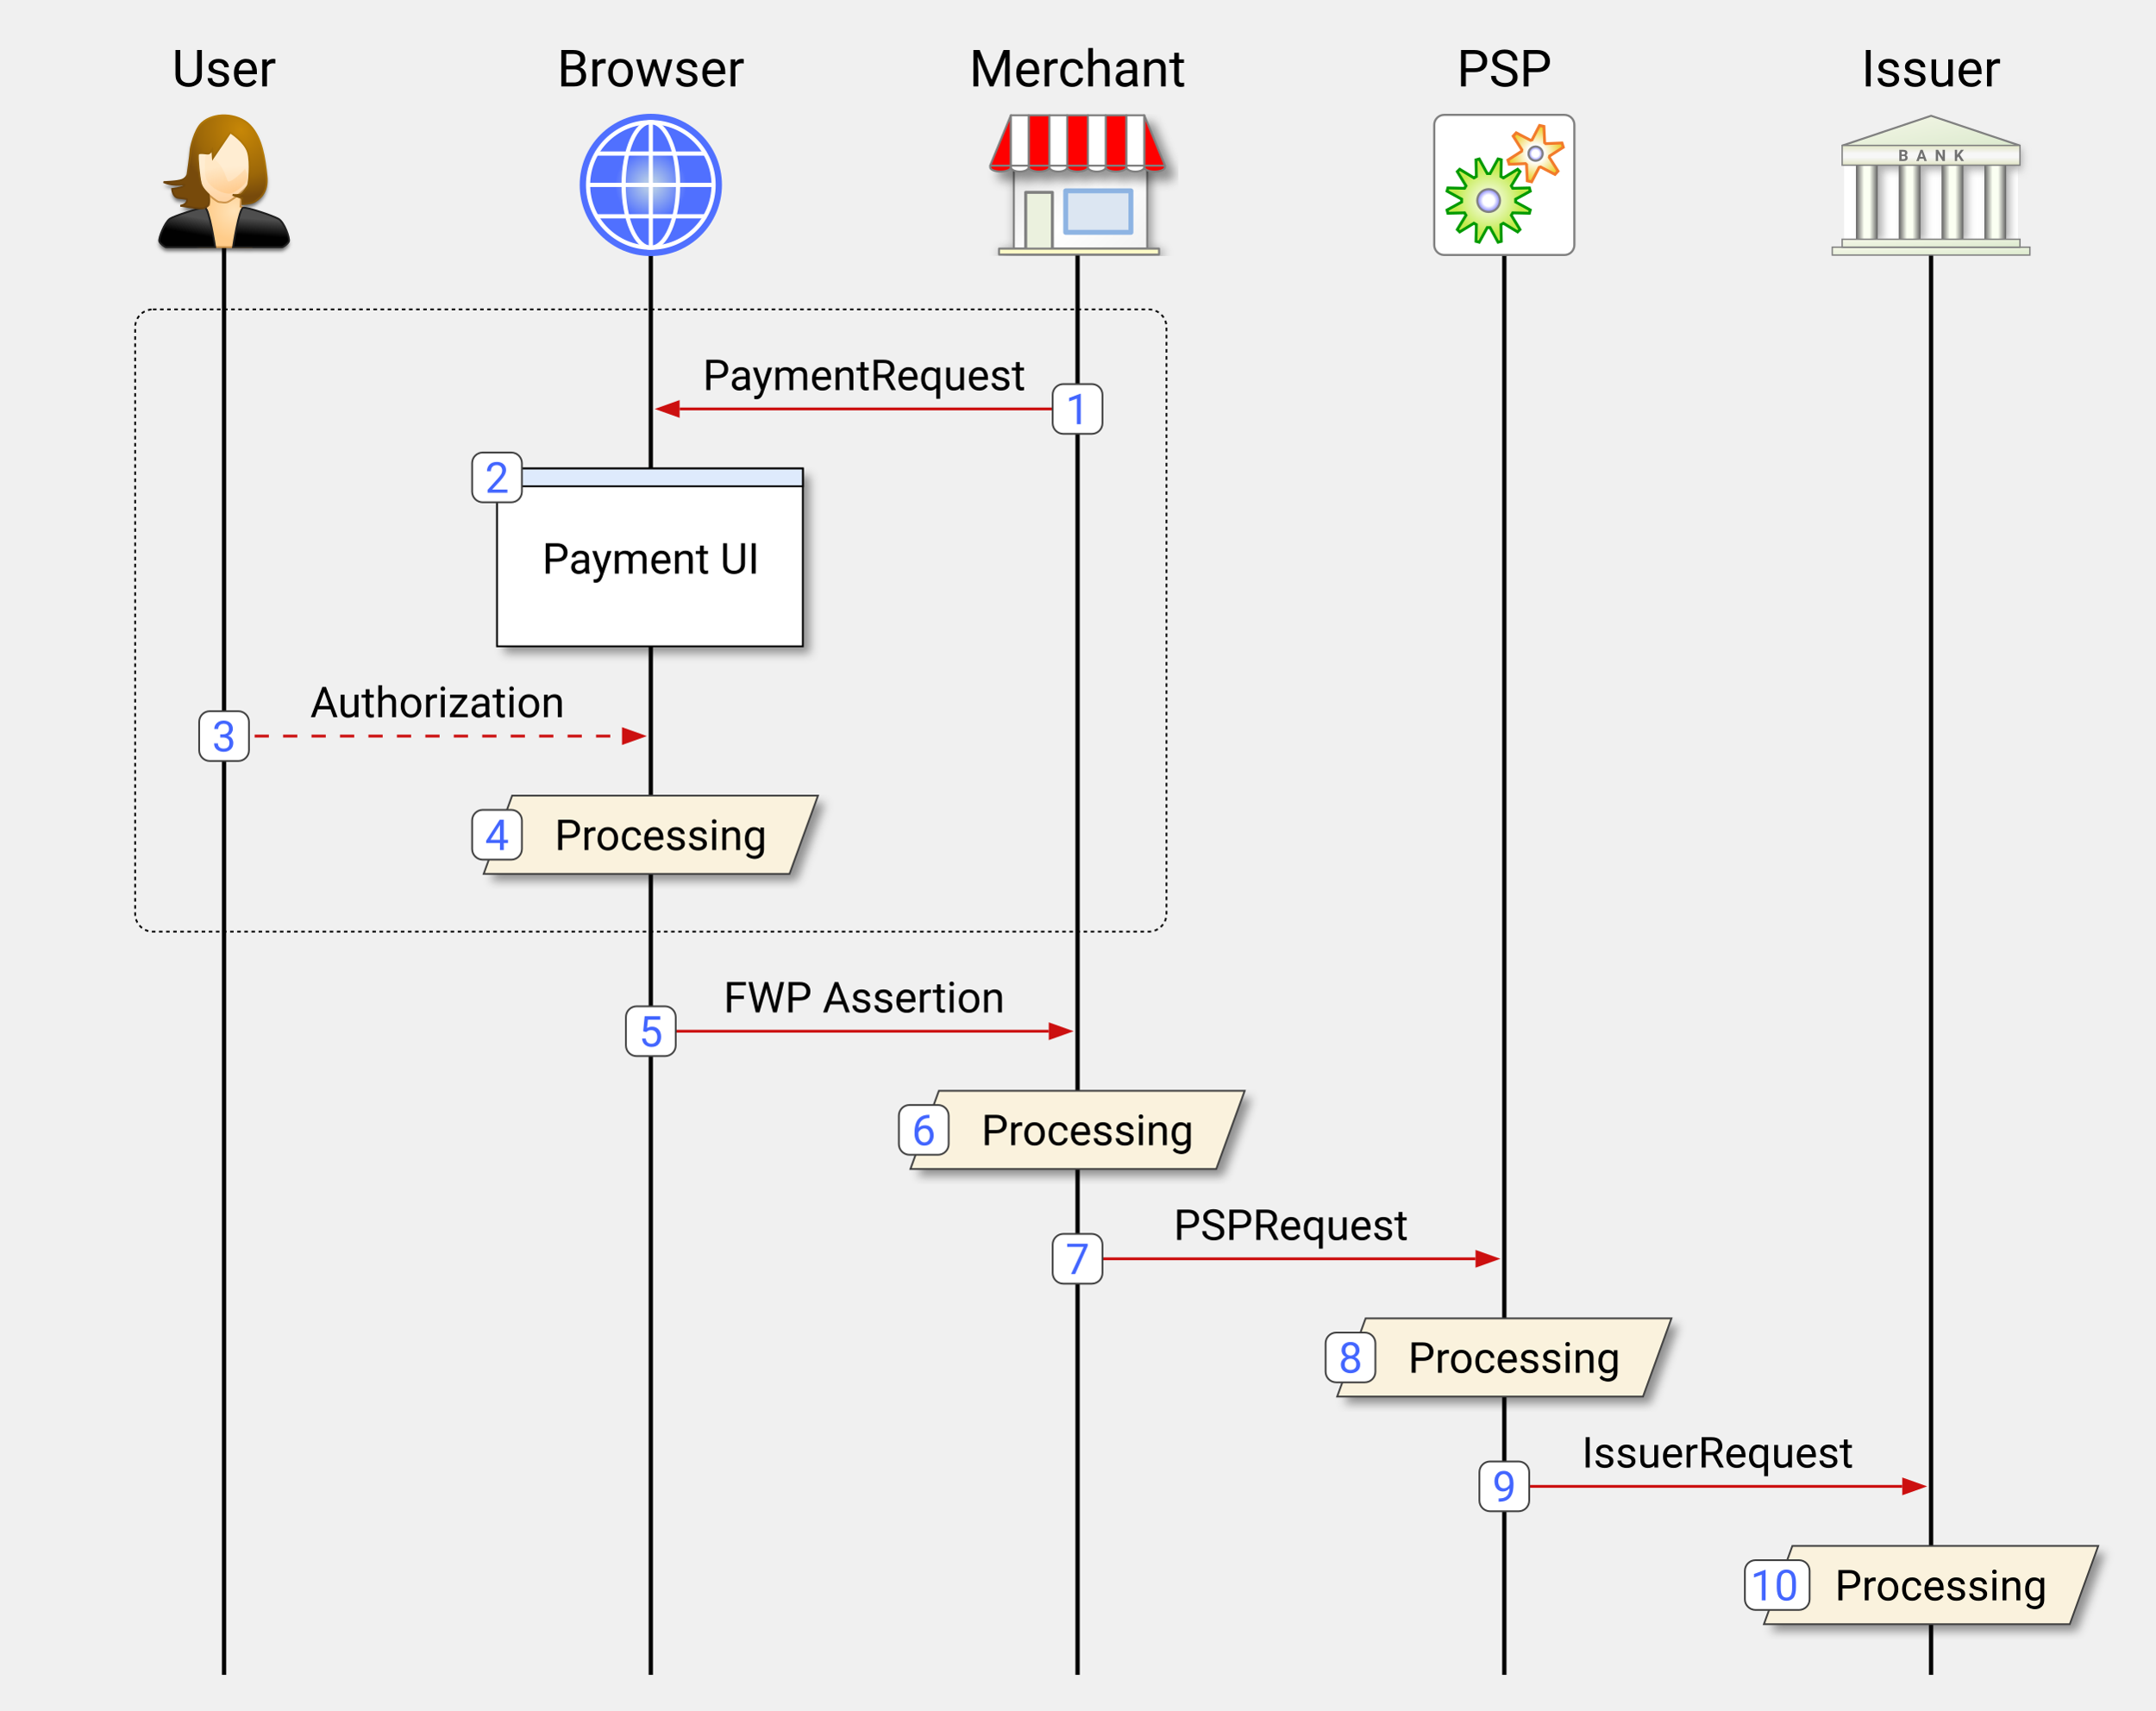
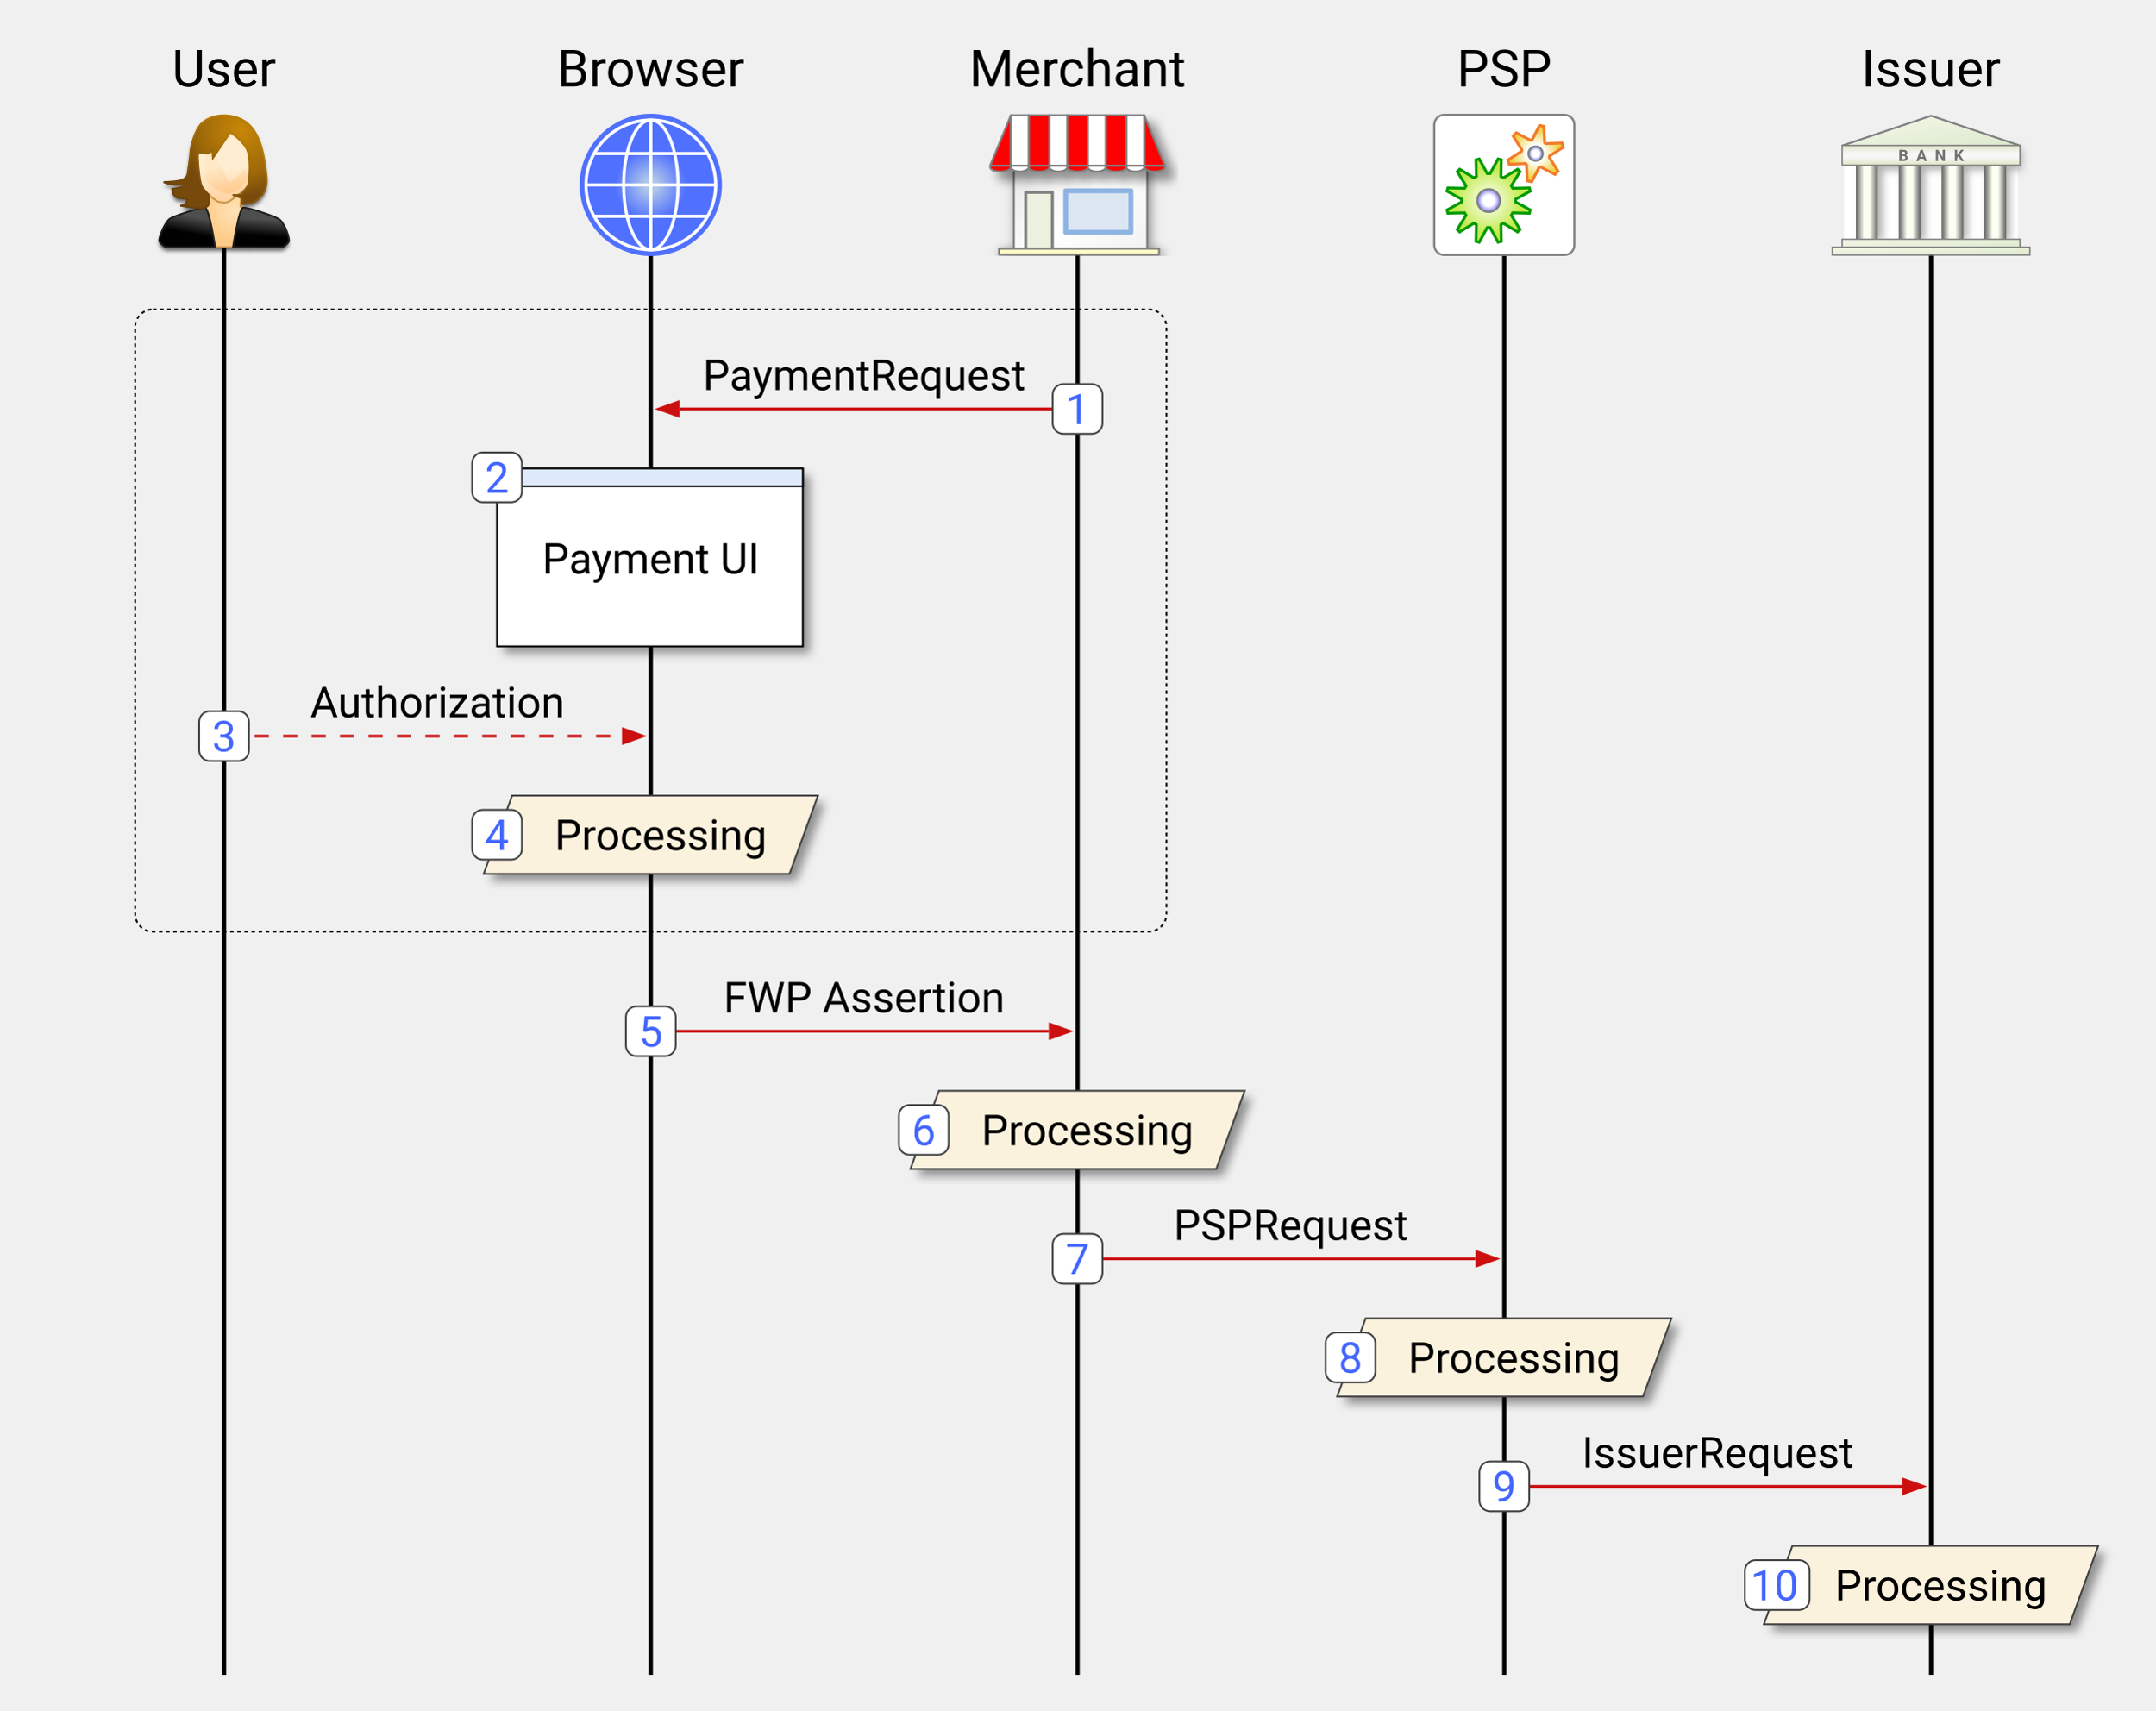
<svg xmlns="http://www.w3.org/2000/svg" viewBox="0 0 606 481">
  <defs>
    <filter id="dropShaddow">
      <feGaussianBlur stdDeviation="1.3" />
    </filter>
    <marker id="arrowHead" markerWidth="7" markerHeight="5" refX="0" refY="2.5" orient="auto" markerUnits="userSpaceOnUse">
      <polygon points="0 0, 7 2.5, 0 5" fill="#cc1010" />
    </marker>
    <marker id="arrowReturnHead" markerWidth="7" markerHeight="5" refX="0" refY="2.5" orient="auto" markerUnits="userSpaceOnUse">
      <polygon points="0 0, 7 2.5, 0 5" fill="#009000" />
    </marker>
  </defs>
  <line x1="63" y1="67" x2="63" y2="471" stroke-width="1.2" stroke="black" />
  <line x1="183" y1="67" x2="183" y2="471" stroke-width="1.2" stroke="black" />
  <line x1="303" y1="67" x2="303" y2="471" stroke-width="1.2" stroke="black" />
  <line x1="423" y1="67" x2="423" y2="471" stroke-width="1.2" stroke="black" />
  <line x1="543" y1="67" x2="543" y2="471" stroke-width="1.2" stroke="black" />
  <svg x="43" y="32.0" width="40" height="40.0" viewBox="0 0 128 128" version="1.1" id="svg3129">
    <defs id="defs3131">
      <linearGradient id="e">
        <stop stop-color="#010101" offset="0" id="stop3134" />
        <stop stop-color="#4e4e4e" offset="1" id="stop3136" />
      </linearGradient>
      <linearGradient id="a">
        <stop stop-color="#868aa8" stop-opacity=".686" offset="0" id="stop3139" />
        <stop stop-color="#a0a4bb" stop-opacity=".561" offset="1" id="stop3141" />
      </linearGradient>
      <linearGradient id="b">
        <stop stop-color="#ffe2ba" stop-opacity=".547" offset="0" id="stop3144" />
        <stop stop-color="#ffc684" offset="1" id="stop3146" />
      </linearGradient>
      <linearGradient id="c">
        <stop stop-color="#ffedd2" offset="0" id="stop3149" />
        <stop stop-color="#ffd5a5" offset="1" id="stop3151" />
      </linearGradient>
      <linearGradient id="d">
        <stop stop-color="#b3b3b3" offset="0" id="stop3154" />
        <stop stop-color="#ce964d" offset="1" id="stop3156" />
      </linearGradient>
      <filter id="f">
        <feGaussianBlur stdDeviation="0.314" id="feGaussianBlur3159" />
      </filter>
      <linearGradient id="y" y2="56.036" href="#c" gradientUnits="userSpaceOnUse" x2="4.821" gradientTransform="translate(41.286,2.5714)" y1="38.893" x1="3.571" />
      <linearGradient id="x" y2="58.036" href="#d" gradientUnits="userSpaceOnUse" x2="8.234" gradientTransform="translate(41.286,2.5714)" y1="34.993" x1="9.681" />
      <linearGradient id="w" y2="55.411" href="#b" gradientUnits="userSpaceOnUse" x2="6.161" gradientTransform="translate(41.286,2.5714)" y1="38.536" x1="1.786" />
      <radialGradient id="j" gradientUnits="userSpaceOnUse" cy="20.53" cx="3.489" gradientTransform="matrix(1,0,0,0.73258,61.286,8.1921)" r="19.097">
        <stop stop-color="#be984f" offset="0" id="stop3165" />
        <stop stop-color="#754c0a" offset="1" id="stop3167" />
      </radialGradient>
      <linearGradient id="v" y2="29.25" gradientUnits="userSpaceOnUse" x2="-7.321" gradientTransform="translate(61.286,2.5714)" y1="7.286" x1="-6.786">
        <stop stop-color="#b47a06" offset="0" id="stop3170" />
        <stop stop-color="#6a410c" offset="1" id="stop3172" />
      </linearGradient>
      <radialGradient id="i" gradientUnits="userSpaceOnUse" cy="26.852" cx="12.304" gradientTransform="matrix(-1.3742,-1.1543,1.6293,-1.9396,7.0338,90.784)" r="4.873">
        <stop stop-color="#b37a07" offset="0" id="stop3175" />
        <stop stop-color="#7c4f0b" offset="1" id="stop3177" />
      </radialGradient>
      <linearGradient id="u" y2="38.714" gradientUnits="userSpaceOnUse" x2="10.893" gradientTransform="translate(21.286,2.5714)" y1="16.214" x1="10">
        <stop stop-color="#af7606" offset="0" id="stop3180" />
        <stop stop-color="#6a410b" stop-opacity=".969" offset="1" id="stop3182" />
      </linearGradient>
      <linearGradient id="t" y2="100.86" gradientUnits="userSpaceOnUse" x2="15" gradientTransform="translate(81.286,2.5714)" y1="79.429" x1="-52.143">
        <stop stop-color="#a0a3bb" stop-opacity=".957" offset="0" id="stop3185" />
        <stop stop-color="#d0d1e2" offset="1" id="stop3187" />
      </linearGradient>
      <linearGradient id="s" y2="56.929" href="#a" gradientUnits="userSpaceOnUse" x2="-58.571" gradientTransform="translate(81.286,2.5714)" y1="101.57" x1="-16.25" />
      <linearGradient id="r" y2="90.5" gradientUnits="userSpaceOnUse" x2="-21.071" gradientTransform="translate(81.286,2.5714)" y1="72.464" x1="-58.214">
        <stop stop-color="#79819d" stop-opacity=".829" offset="0" id="stop3191" />
        <stop stop-color="#e2e2ed" stop-opacity=".424" offset="1" id="stop3193" />
      </linearGradient>
      <radialGradient id="h" gradientUnits="userSpaceOnUse" cy="93.388" cx="150.89" gradientTransform="matrix(-0.662,0.80825,-0.80978,-0.65231,267.69,34.405)" r="14.984">
        <stop stop-color="#ffe3b8" offset="0" id="stop3196" />
        <stop stop-color="#ffcc8a" offset="1" id="stop3198" />
      </radialGradient>
      <linearGradient id="q" y2="56.036" href="#c" gradientUnits="userSpaceOnUse" x2="4.821" gradientTransform="translate(81.286,32.571)" y1="38.893" x1="3.571" />
      <linearGradient id="p" y2="55.179" href="#d" gradientUnits="userSpaceOnUse" x2="7.699" gradientTransform="translate(81.286,32.571)" y1="34.993" x1="9.681" />
      <linearGradient id="o" y2="55.411" href="#b" gradientUnits="userSpaceOnUse" x2="6.161" gradientTransform="translate(83.286,32.571)" y1="38.536" x1="1.786" />
      <linearGradient id="n" y2="96.117" href="#e" gradientUnits="userSpaceOnUse" x2="69.827" gradientTransform="translate(1.2857,2.5714)" y1="105.18" x1="68.16" />
      <radialGradient id="g" gradientUnits="userSpaceOnUse" cy="41.346" cx="141.71" gradientTransform="matrix(-1.0275,0.58941,-0.64296,-1.1208,268.12,14.284)" r="28.364">
        <stop stop-color="#b37906" offset="0" id="stop3205" style="stop-color:#c78707;stop-opacity:1;" />
        <stop stop-color="#976408" offset="0.683" id="stop3207" style="stop-color:#9c6708;stop-opacity:1;" />
        <stop stop-color="#74490b" offset="1" id="stop3209" style="stop-color:#774a0b;stop-opacity:1;" />
      </radialGradient>
      <linearGradient id="m" y2="82.286" gradientUnits="userSpaceOnUse" x2="122.14" gradientTransform="translate(-58.714,2.5714)" y1="45.5" x1="144.11">
        <stop stop-color="#b77c06" offset="0" id="stop3212" />
        <stop stop-color="#69410c" offset="1" id="stop3214" />
      </linearGradient>
      <linearGradient id="l" y2="97.188" href="#e" gradientUnits="userSpaceOnUse" x2="66.077" gradientTransform="matrix(-1,0,0,1,172.39,2.5714)" y1="106.26" x1="66.731" />
      <linearGradient id="k" y2="56.929" href="#a" gradientUnits="userSpaceOnUse" x2="-58.571" gradientTransform="translate(380,2)" y1="101.57" x1="-16.25" />
      <filter id="z">
        <feGaussianBlur stdDeviation="1.055" id="feGaussianBlur3219" />
      </filter>
      <linearGradient href="#c" id="linearGradient3279" gradientUnits="userSpaceOnUse" gradientTransform="matrix(1.656798,0,0,1.656798,54.82269,-16.61489)" x1="3.571" y1="38.893" x2="4.821" y2="56.036" />
      <linearGradient href="#d" id="linearGradient3281" gradientUnits="userSpaceOnUse" gradientTransform="matrix(1.656798,0,0,1.656798,54.82269,-16.61489)" x1="9.681" y1="34.993" x2="7.699" y2="55.179" />
      <radialGradient href="#h" id="radialGradient3284" gradientUnits="userSpaceOnUse" gradientTransform="matrix(-1.0968,1.339107,-1.341642,-1.080746,363.6564,-13.57632)" cx="150.89" cy="93.388" r="14.984" />
      <linearGradient href="#b" id="linearGradient3309" gradientUnits="userSpaceOnUse" gradientTransform="translate(83.286,32.571)" x1="1.786" y1="38.536" x2="6.161" y2="55.411" />
      <linearGradient href="#e" id="linearGradient3312" gradientUnits="userSpaceOnUse" gradientTransform="matrix(-1.656798,0,0,1.656798,205.7636,-66.31816)" x1="66.731" y1="106.26" x2="66.077" y2="97.188" />
      <radialGradient href="#g" id="radialGradient3315" gradientUnits="userSpaceOnUse" gradientTransform="matrix(-1.70236,0.9765331,-1.065255,-1.856939,364.3688,-46.91275)" cx="141.71" cy="41.346" r="28.364" />
      <linearGradient href="#m" id="linearGradient3317" gradientUnits="userSpaceOnUse" gradientTransform="matrix(1.656798,0,0,1.656798,-177.129,-66.31816)" x1="144.11" y1="45.5" x2="122.14" y2="82.286" />
      <linearGradient href="#e" id="linearGradient3320" gradientUnits="userSpaceOnUse" gradientTransform="matrix(1.656798,0,0,1.656798,-77.72162,-66.31816)" x1="68.16" y1="105.18" x2="69.827" y2="96.117" />
    </defs>
    <g transform="matrix(1.656798,0,0,1.656798,-574.7538,-66.31816)" id="g3223" style="opacity:0.572;filter:url(#z)">
      <path d="m 395.19,79.812 -17.875,1.781 0.188,9.906 -2.25,1.562 c -0.021,-0.007 -0.041,-0.028 -0.062,-0.031 -2.33,-0.357 -19.08,5.969 -19.08,5.969 -1.282,0.566 -6.295,10.673 -5.781,12.25 0.432,1.326 3.13,3.25 3.844,3.25 0.714,0 26.531,-0.031 26.531,-0.031 0,0 1.4e-4,-0.062 0,-0.062 l 19.812,0.125 v -0.062 c 7.6,0.009 15.965,0.031 16.406,0.031 0.714,0 3.38,-1.924 3.812,-3.25 0.514,-1.577 -4.468,-11.684 -5.75,-12.25 0,0 -15.834,-5.982 -18.812,-5.969 l -1.719,-0.625 0.73,-12.595 z" id="path3227" />
      <path d="m 379.11,61.429 0.357,4.643 9.464,-13.929 c 0,0 9.643,6.071 9.821,10.714 0.179,4.643 0.179,16.964 0,17.679 -0.18,0.714 -2.68,4.464 -3.93,5.178 -1.25,0.714 -4.643,0.357 -4.643,0.357 l 5.179,1.786 0.179,3.214 c 0,0 5,-0.179 6.786,-1.429 1.786,-1.25 7.321,-4.286 6.25,-13.929 -1.08,-9.642 -3.58,-22.856 -8.94,-27.32 -5.35,-4.464 -10.89,-5.357 -13.57,-5.536 -2.679,-0.179 -8.214,-1.071 -12.679,4.286 -4.464,5.357 -6.071,13.393 -6.071,15 0,1.607 -1.607,12.679 -1.607,12.679 0,0 -0.357,1.964 -2.857,3.036 -2.5,1.071 -10.179,1.25 -10.179,1.25 2.899,1.265 5.975,1.671 9.107,1.429 0.714,-0.179 3.304,-0.446 2.054,0.625 -1.25,1.071 -6.518,1.696 -6.518,1.696 0,0 0.268,4.464 3.482,4.821 3.214,0.357 4.018,0.536 4.018,0.536 0,0 1.161,-0.179 0.446,1.607 -0.714,1.786 -3.482,2.143 -3.482,2.143 0,0 11.607,1.964 12.857,1.25 1.25,-0.714 1.872,-0.78 2.321,-1.607 0.911,-1.674 0.179,-5.714 0.179,-5.714 0,0 -3.571,-3.214 -4.286,-5.893 -0.714,-2.679 -1.964,-14.821 -1.429,-16.071 0.536,-1.25 5.179,0 5.893,-0.357 0.72,-0.359 1.79,-2.144 1.79,-2.144 z" id="path3231" />
    </g>
    <path style="fill:url(#radialGradient3284);stroke:#ce954d;stroke-width:1.65px" id="path3257" d="m 50.382,65.547 0.296,16.433 -9.765,6.749 0.888,31.105 47.048,0.293 -2.071,-33.746 -7.989,-2.935 1.19,-20.844 z" />
    <path style="fill:url(#linearGradient3279);stroke:url(#linearGradient3281);stroke-width:1.657px" id="path3259" d="m 39.178,45.248 c 0,0 3.081,16.125 5.021,20.501 1.884,4.25 13.18,13.598 15.272,13.598 2.092,0 5.217,1.195 8.083,-0.087 4.856,-2.171 15.63,-11.372 17.231,-13.93 3.546,-5.668 2.798,-30.84 2.798,-30.84 L 69.58,10.821 40.011,28.093 z" />
    <path style="fill:url(#linearGradient3309);filter:url(#f)" id="path3261" d="m 98.107,80.571 c -2.722,3.171 -6.603,5.214 -8.036,5.357 -3.571,0.357 -10.488,-2.801 -12.679,-7.321 -1.871,-3.86 -0.536,-15.179 -0.536,-15.179 0,0 4.525,2.521 7.758,6.86 2.589,3.475 3.966,8.949 4.385,9.033 2.232,0.446 8.839,-6.071 9.018,-6.786 0.179,-0.714 3.053,4.58 0.09,8.036 z" transform="matrix(1.656798,0,0,1.656798,-79.85176,-70.57845)" />
    <path d="m 56.006,120.02 c 0,0 -5.325,-34.91 -9.172,-35.504 -3.846,-0.592 -28.315,7.645 -31.589,9.904 -4.734,3.266 -10.388,17.661 -9.536,20.274 0.716,2.197 5.152,5.376 6.336,5.376 1.185,0 43.961,-0.05 43.961,-0.05 z" id="path3265" style="fill:url(#linearGradient3320);stroke:#1f1f1f;stroke-width:1.657px" />
    <path d="M 53.343,32.143 53.935,39.835 69.615,16.758 c 0,0 13.105,8.146 15.958,17.961 2.8,9.63 0.61,27.897 0.314,29.08 -0.296,1.183 -4.438,7.396 -6.509,8.58 -2.071,1.183 -7.692,0.592 -7.692,0.592 l 8.58,2.959 0.296,5.325 c 0,0 8.284,-0.296 11.243,-2.367 C 94.763,76.817 103.935,71.787 102.159,55.81 100.384,39.834 98.183,22.163 87.367,10.545 81.851,4.621 72.972,1.622 64.882,1.374 57.494,1.147 49.254,3.403 43.876,8.474 37.374,14.605 33.817,30.664 33.817,33.326 c 0,2.663 -2.663,21.007 -2.663,21.007 0,0 -0.592,3.254 -4.734,5.03 -4.142,1.775 -16.865,2.071 -16.865,2.071 4.803,2.096 9.9,2.768 15.089,2.367 1.183,-0.296 5.473,-0.74 3.402,1.035 -2.071,1.775 -10.799,2.811 -10.799,2.811 0,0 0.444,7.396 5.769,7.988 5.325,0.592 6.657,0.888 6.657,0.888 0,0 1.923,-0.296 0.74,2.663 -1.183,2.959 -5.769,3.55 -5.769,3.55 0,0 19.23,3.254 21.301,2.071 2.071,-1.183 3.101,-1.293 3.846,-2.663 1.509,-2.773 0.296,-9.467 0.296,-9.467 0,0 -5.917,-5.325 -7.101,-9.763 -1.183,-4.438 -3.254,-24.555 -2.367,-26.626 0.888,-2.071 8.58,0 9.763,-0.592 1.185,-0.593 2.961,-3.552 2.961,-3.552 z" id="path3267" style="fill:url(#radialGradient3315);stroke:url(#linearGradient3317);stroke-width:1.657px" />
    <path d="m 72.042,120.02 c 0,0 5.325,-34.91 9.172,-35.504 3.846,-0.592 26,6.891 31.589,9.904 5.588,3.013 10.388,17.661 9.536,20.274 -0.716,2.197 -5.152,5.376 -6.336,5.376 -1.176,0 -43.957,-0.05 -43.957,-0.05 z" id="path3269" style="fill:url(#linearGradient3312);stroke:#1f1f1f;stroke-width:1.657px" />
  </svg>
  <text x="63" y="24.3" fill="black" font-family="Roboto,sans-serif" font-size="14.4" text-anchor="middle">User</text>
  <svg x="163" y="32.0" width="40" height="40.0" viewBox="0 0 68 68">
    <defs>
      <radialGradient id="browserWorld">
        <stop offset="0.09" stop-color="#afc6e9" />
        <stop offset="0.5" stop-color="#5070ff" />
      </radialGradient>
    </defs>
    <circle cx="34" cy="34" r="34" fill="url(#browserWorld)" />
-     <g fill="none" stroke="white" stroke-width="2">
-       <circle cx="34" cy="34" r="30" />
-       <ellipse cx="34" cy="34" rx="13" ry="30" />
-       <line x1="34" y1="4" x2="34" y2="64" />
-       <line x1="4" y1="34" x2="64" y2="34" />
-       <line x1="7.5" y1="19" x2="60.5" y2="19" />
-       <line x1="7.5" y1="49" x2="60.5" y2="49" />
+     <g fill="none" stroke="white" stroke-width="1.5">
+       <circle cx="34" cy="34" r="31" />
+       <ellipse cx="34" cy="34" rx="13" ry="31" />
+       <line x1="34" y1="3.5" x2="34" y2="64.5" />
+       <line x1="3.5" y1="34" x2="64.5" y2="34" />
+       <line x1="7" y1="19" x2="61" y2="19" />
+       <line x1="7" y1="49" x2="61" y2="49" />
    </g>
  </svg>
  <text x="183" y="24.3" fill="black" font-family="Roboto,sans-serif" font-size="14.4" text-anchor="middle">Browser</text>
  <svg x="274.667" y="32.0" width="56.667" height="40.0" viewBox="0 0 68 48" version="1.1">
    <defs>
      <filter id="fx0" x="-128" y="-72" width="1536" height="864" filterUnits="userSpaceOnUse" primitiveUnits="userSpaceOnUse">
        <feComponentTransfer color-interpolation-filters="sRGB" id="feComponentTransfer10">
          <feFuncR type="discrete" tableValues="0 0" id="feFuncR2" />
          <feFuncG type="discrete" tableValues="0 0" id="feFuncG4" />
          <feFuncB type="discrete" tableValues="0 0" id="feFuncB6" />
          <feFuncA type="linear" slope="0.4" intercept="0" id="feFuncA8" />
        </feComponentTransfer>
        <feGaussianBlur stdDeviation="1.778 1.778" id="feGaussianBlur12" />
      </filter>
      <filter id="fx1" x="-128" y="-72" width="1536" height="864" filterUnits="userSpaceOnUse" primitiveUnits="userSpaceOnUse">
        <feComponentTransfer color-interpolation-filters="sRGB" id="feComponentTransfer23">
          <feFuncR type="discrete" tableValues="0 0" id="feFuncR15" />
          <feFuncG type="discrete" tableValues="0 0" id="feFuncG17" />
          <feFuncB type="discrete" tableValues="0 0" id="feFuncB19" />
          <feFuncA type="linear" slope="0.4" intercept="0" id="feFuncA21" />
        </feComponentTransfer>
        <feGaussianBlur stdDeviation="1.778 1.778" id="feGaussianBlur25" />
      </filter>
      <clipPath id="clip2">
        <rect x="0" y="0" width="1280" height="720" />
      </clipPath>
      <clipPath id="clip3">
        <rect x="-2" y="-2" width="73" height="46" />
      </clipPath>
      <clipPath id="clip4">
        <rect x="0" y="0" width="69" height="44" />
      </clipPath>
      <linearGradient x1="291" y1="69" x2="327" y2="105" gradientUnits="userSpaceOnUse" spreadMethod="reflect" id="fill5" gradientTransform="translate(-274,-55)">
        <stop offset="0" stop-color="#E6E6E6" id="stop37" />
        <stop offset="0.006" stop-color="#E6E6E6" id="stop39" />
        <stop offset="0.49" stop-color="#FFFFFF" id="stop41" />
        <stop offset="1" stop-color="#F2F2F2" id="stop43" />
      </linearGradient>
      <clipPath id="clip6">
        <rect x="-2" y="-2" width="77" height="38" />
      </clipPath>
      <clipPath id="clip7">
        <rect x="0" y="0" width="74" height="34" />
      </clipPath>
    </defs>
    <g clip-path="url(#clip3)" filter="url(#fx0)" transform="translate(1,12)">
      <g clip-path="url(#clip4)">
        <rect x="12.329" y="7.328" width="45" height="27" stroke="#7f7f7f" stroke-linejoin="round" stroke-miterlimit="10" fill="#ff0000" />
        <rect x="16.329" y="15.329" width="9" height="20" stroke="#7f7f7f" stroke-linejoin="round" stroke-miterlimit="10" fill="#ebf1de" />
        <rect x="0" y="0" width="14" height="22" stroke="#8eb4e3" stroke-width="2" stroke-linejoin="round" stroke-miterlimit="10" fill="#dce6f2" transform="matrix(0,-1,-1,0,51.8284,28.8284)" />
        <path d="m 25.328,25.328 1e-4,1e-4" stroke="#4a7ebb" stroke-linejoin="round" stroke-miterlimit="10" fill="none" fill-rule="evenodd" />
        <rect x="7.328" y="34.328" width="54" height="2" stroke="#7f7f7f" stroke-linejoin="round" stroke-miterlimit="10" fill="#fdfac7" />
      </g>
    </g>
    <rect x="12.5" y="18.5" width="45" height="27" stroke="#7f7f7f" stroke-width="0.667" stroke-linejoin="round" stroke-miterlimit="10" fill="url(#fill5)" style="fill:url(#fill5)" />
    <rect x="16.5" y="26.5" width="9" height="20" stroke="#7f7f7f" stroke-linejoin="round" stroke-miterlimit="10" fill="#ebf1de" />
    <rect x="-40" y="-52" width="14" height="22" stroke="#8eb4e3" stroke-width="1.667" stroke-linejoin="round" stroke-miterlimit="10" fill="#dce6f2" transform="matrix(0,-1,-1,0,0,0)" />
    <path d="m 25.5,36.5 v 10e-5" stroke="#4a7ebb" stroke-linejoin="round" stroke-miterlimit="10" fill="none" fill-rule="evenodd" />
    <g clip-path="url(#clip6)" filter="url(#fx1)" transform="translate(0,-4)">
      <g clip-path="url(#clip7)">
        <path d="m 7.328,24.828 c 0,-0.829 1.567,-1.5 3.5,-1.5 1.933,0 3.5,0.671 3.5,1.5 0,0.828 -1.567,1.5 -3.5,1.5 -1.933,0 -3.5,-0.672 -3.5,-1.5 z" stroke="#7f7f7f" stroke-linejoin="round" stroke-miterlimit="10" fill="#ff0000" fill-rule="evenodd" />
        <path d="m 20.328,24.828 c 0,-0.829 1.567,-1.5 3.5,-1.5 1.933,0 3.5,0.671 3.5,1.5 0,0.828 -1.567,1.5 -3.5,1.5 -1.933,0 -3.5,-0.672 -3.5,-1.5 z" stroke="#7f7f7f" stroke-linejoin="round" stroke-miterlimit="10" fill="#ff0000" fill-rule="evenodd" />
        <path d="m 33.328,24.828 c 0,-0.829 1.567,-1.5 3.5,-1.5 1.933,0 3.5,0.671 3.5,1.5 0,0.828 -1.567,1.5 -3.5,1.5 -1.933,0 -3.5,-0.672 -3.5,-1.5 z" stroke="#7f7f7f" stroke-linejoin="round" stroke-miterlimit="10" fill="#ff0000" fill-rule="evenodd" />
        <path d="m 46.328,24.828 c 0,-0.829 1.567,-1.5 3.5,-1.5 1.933,0 3.5,0.671 3.5,1.5 0,0.828 -1.567,1.5 -3.5,1.5 -1.933,0 -3.5,-0.672 -3.5,-1.5 z" stroke="#7f7f7f" stroke-linejoin="round" stroke-miterlimit="10" fill="#ff0000" fill-rule="evenodd" />
        <path d="m 59.328,24.828 c 0,-0.829 1.567,-1.5 3.5,-1.5 1.933,0 3.5,0.671 3.5,1.5 0,0.828 -1.567,1.5 -3.5,1.5 -1.933,0 -3.5,-0.672 -3.5,-1.5 z" stroke="#7f7f7f" stroke-linejoin="round" stroke-miterlimit="10" fill="#ff0000" fill-rule="evenodd" />
        <path d="m 14.329,24.828 c 0,-0.829 1.343,-1.5 3,-1.5 1.657,0 3,0.671 3,1.5 0,0.828 -1.343,1.5 -3,1.5 -1.657,0 -3,-0.672 -3,-1.5 z" stroke="#7f7f7f" stroke-linejoin="round" stroke-miterlimit="10" fill="#ffffff" fill-rule="evenodd" />
        <path d="m 27.328,24.828 c 0,-0.829 1.343,-1.5 3,-1.5 1.657,0 3,0.671 3,1.5 0,0.828 -1.343,1.5 -3,1.5 -1.657,0 -3,-0.672 -3,-1.5 z" stroke="#7f7f7f" stroke-linejoin="round" stroke-miterlimit="10" fill="#ffffff" fill-rule="evenodd" />
        <path d="m 40.328,24.828 c 0,-0.829 1.343,-1.5 3,-1.5 1.657,0 3,0.671 3,1.5 0,0.828 -1.343,1.5 -3,1.5 -1.657,0 -3,-0.672 -3,-1.5 z" stroke="#7f7f7f" stroke-linejoin="round" stroke-miterlimit="10" fill="#ffffff" fill-rule="evenodd" />
        <path d="m 53.328,24.828 c 0,-0.829 1.343,-1.5 3,-1.5 1.657,0 3,0.671 3,1.5 0,0.828 -1.343,1.5 -3,1.5 -1.657,0 -3,-0.672 -3,-1.5 z" stroke="#7f7f7f" stroke-linejoin="round" stroke-miterlimit="10" fill="#ffffff" fill-rule="evenodd" />
        <path d="M 0,17 V 0 l 7,17 z" stroke="#7f7f7f" stroke-linejoin="round" stroke-miterlimit="10" fill="#ff0000" fill-rule="evenodd" transform="matrix(-1,0,0,1,14.3285,7.32848)" />
        <rect x="20.329" y="7.328" width="7" height="17" stroke="#7f7f7f" stroke-linejoin="round" stroke-miterlimit="10" fill="#ff0000" />
        <rect x="33.328" y="7.328" width="7" height="17" stroke="#7f7f7f" stroke-linejoin="round" stroke-miterlimit="10" fill="#ff0000" />
        <rect x="46.328" y="7.328" width="7" height="17" stroke="#7f7f7f" stroke-linejoin="round" stroke-miterlimit="10" fill="#ff0000" />
        <path d="M 59.328,24.328 V 7.328 l 7,17 z" stroke="#7f7f7f" stroke-linejoin="round" stroke-miterlimit="10" fill="#ff0000" fill-rule="evenodd" />
        <rect x="14.329" y="7.328" width="6" height="17" stroke="#7f7f7f" stroke-linejoin="round" stroke-miterlimit="10" fill="#ffffff" />
        <rect x="27.329" y="7.328" width="6" height="17" stroke="#7f7f7f" stroke-linejoin="round" stroke-miterlimit="10" fill="#ffffff" />
        <rect x="40.328" y="7.328" width="6" height="17" stroke="#7f7f7f" stroke-linejoin="round" stroke-miterlimit="10" fill="#ffffff" />
        <rect x="53.328" y="7.328" width="6" height="17" stroke="#7f7f7f" stroke-linejoin="round" stroke-miterlimit="10" fill="#ffffff" />
      </g>
    </g>
    <path d="m 4.5,18 c 0,-0.829 1.567,-1.5 3.5,-1.5 1.933,0 3.5,0.671 3.5,1.5 0,0.828 -1.567,1.5 -3.5,1.5 -1.933,0 -3.5,-0.672 -3.5,-1.5 z" stroke="#7f7f7f" stroke-width="0.667" stroke-linejoin="round" stroke-miterlimit="10" fill="#ff0000" fill-rule="evenodd" />
    <path d="m 17.5,18 c 0,-0.829 1.567,-1.5 3.5,-1.5 1.933,0 3.5,0.671 3.5,1.5 0,0.828 -1.567,1.5 -3.5,1.5 -1.933,0 -3.5,-0.672 -3.5,-1.5 z" stroke="#7f7f7f" stroke-width="0.667" stroke-linejoin="round" stroke-miterlimit="10" fill="#ff0000" fill-rule="evenodd" />
    <path d="m 30.5,18 c 0,-0.829 1.567,-1.5 3.5,-1.5 1.933,0 3.5,0.671 3.5,1.5 0,0.828 -1.567,1.5 -3.5,1.5 -1.933,0 -3.5,-0.672 -3.5,-1.5 z" stroke="#7f7f7f" stroke-width="0.667" stroke-linejoin="round" stroke-miterlimit="10" fill="#ff0000" fill-rule="evenodd" />
    <path d="m 43.5,18 c 0,-0.829 1.567,-1.5 3.5,-1.5 1.933,0 3.5,0.671 3.5,1.5 0,0.828 -1.567,1.5 -3.5,1.5 -1.933,0 -3.5,-0.672 -3.5,-1.5 z" stroke="#7f7f7f" stroke-width="0.667" stroke-linejoin="round" stroke-miterlimit="10" fill="#ff0000" fill-rule="evenodd" />
    <path d="m 56.5,18 c 0,-0.829 1.567,-1.5 3.5,-1.5 1.933,0 3.5,0.671 3.5,1.5 0,0.828 -1.567,1.5 -3.5,1.5 -1.933,0 -3.5,-0.672 -3.5,-1.5 z" stroke="#7f7f7f" stroke-width="0.667" stroke-linejoin="round" stroke-miterlimit="10" fill="#ff0000" fill-rule="evenodd" />
    <path d="m 11.5,18 c 0,-0.829 1.343,-1.5 3,-1.5 1.657,0 3,0.671 3,1.5 0,0.828 -1.343,1.5 -3,1.5 -1.657,0 -3,-0.672 -3,-1.5 z" stroke="#7f7f7f" stroke-width="0.667" stroke-linejoin="round" stroke-miterlimit="10" fill="#ffffff" fill-rule="evenodd" />
    <path d="m 24.5,18 c 0,-0.829 1.343,-1.5 3,-1.5 1.657,0 3,0.671 3,1.5 0,0.828 -1.343,1.5 -3,1.5 -1.657,0 -3,-0.672 -3,-1.5 z" stroke="#7f7f7f" stroke-width="0.667" stroke-linejoin="round" stroke-miterlimit="10" fill="#ffffff" fill-rule="evenodd" />
    <path d="m 37.5,18 c 0,-0.829 1.343,-1.5 3,-1.5 1.657,0 3,0.671 3,1.5 0,0.828 -1.343,1.5 -3,1.5 -1.657,0 -3,-0.672 -3,-1.5 z" stroke="#7f7f7f" stroke-width="0.667" stroke-linejoin="round" stroke-miterlimit="10" fill="#ffffff" fill-rule="evenodd" />
    <path d="m 50.5,18 c 0,-0.829 1.343,-1.5 3,-1.5 1.657,0 3,0.671 3,1.5 0,0.828 -1.343,1.5 -3,1.5 -1.657,0 -3,-0.672 -3,-1.5 z" stroke="#7f7f7f" stroke-width="0.667" stroke-linejoin="round" stroke-miterlimit="10" fill="#ffffff" fill-rule="evenodd" />
    <path d="m 11.5,17.5 v -17 l -7,17 z" stroke="#7f7f7f" stroke-width="0.667" stroke-linejoin="round" stroke-miterlimit="10" fill="#ff0000" fill-rule="evenodd" />
    <rect x="17.5" y="0.5" width="7" height="17" stroke="#7f7f7f" stroke-width="0.667" stroke-linejoin="round" stroke-miterlimit="10" fill="#ff0000" />
    <rect x="30.5" y="0.5" width="7" height="17" stroke="#7f7f7f" stroke-width="0.667" stroke-linejoin="round" stroke-miterlimit="10" fill="#ff0000" />
    <rect x="43.5" y="0.5" width="7" height="17" stroke="#7f7f7f" stroke-width="0.667" stroke-linejoin="round" stroke-miterlimit="10" fill="#ff0000" />
    <path d="m 56.5,17.5 v -17 l 7,17 z" stroke="#7f7f7f" stroke-width="0.667" stroke-linejoin="round" stroke-miterlimit="10" fill="#ff0000" fill-rule="evenodd" />
    <rect x="11.5" y="0.5" width="6" height="17" stroke="#7f7f7f" stroke-width="0.667" stroke-linejoin="round" stroke-miterlimit="10" fill="#ffffff" />
    <rect x="24.5" y="0.5" width="6" height="17" stroke="#7f7f7f" stroke-width="0.667" stroke-linejoin="round" stroke-miterlimit="10" fill="#ffffff" />
    <rect x="37.5" y="0.5" width="6" height="17" stroke="#7f7f7f" stroke-width="0.667" stroke-linejoin="round" stroke-miterlimit="10" fill="#ffffff" />
    <rect x="50.5" y="0.5" width="6" height="17" stroke="#7f7f7f" stroke-width="0.667" stroke-linejoin="round" stroke-miterlimit="10" fill="#ffffff" />
    <rect x="7.5" y="45.5" width="54" height="2" stroke="#7f7f7f" stroke-width="0.667" stroke-linejoin="round" stroke-miterlimit="10" fill="#fdfac7" />
  </svg>
  <text x="303" y="24.3" fill="black" font-family="Roboto,sans-serif" font-size="14.4" text-anchor="middle">Merchant</text>
  <svg x="403" y="32.0" width="40" height="40.0" viewBox="0 0 1000 1000">
    <defs>
      <radialGradient cx="0.5" cy="0.5" id="bigGearGid" r="0.5" spreadMethod="pad">
        <stop offset="0.0" stop-color="white" />
        <stop offset="0.8" stop-color="#c4eb4e" />
      </radialGradient>
      <radialGradient cx="0.5" cy="0.5" id="smallGearGid" r="0.5" spreadMethod="pad">
        <stop offset="0.3" stop-color="white" />
        <stop offset="1.0" stop-color="#eccb1e" />
      </radialGradient>
      <radialGradient cx="0.5" cy="0.5" id="shaftGid" r="0.5" spreadMethod="pad">
        <stop offset="0.5" stop-color="white" />
        <stop offset="1.0" stop-color="#8080ff" />
      </radialGradient>
    </defs>
    <rect x="7.5" y="7.5" width="985" height="985" rx="70" fill="white" stroke="grey" stroke-width="15" />
    <path stroke="#009a00" stroke-width="20" fill="url(#bigGearGid)" d="M399.9,799.7 456.2,902.6 479,896.5 476.3,779.3 493.5,769.3 593.6,830.3 610.3,813.6 549.3,713.5 559.3,696.3 676.5,699 682.6,676.2 579.7,619.9 579.7,600.1 682.6,543.8 676.5,521 559.3,523.7 549.3,506.5 610.3,406.4 593.6,389.7 493.5,450.7 476.3,440.7 479,323.5 456.2,317.4 399.9,420.3 380.1,420.3 323.8,317.4 301,323.5 303.7,440.7 286.5,450.7 186.4,389.7 169.7,406.4 230.7,506.5 220.7,523.7 103.5,521 97.4,543.8 200.3,600.1 200.3,619.9 97.4,676.2 103.5,699 220.7,696.3 230.7,713.5 169.7,813.6 186.4,830.3 286.5,769.3 303.7,779.3 301,896.5 323.8,902.6 380.1,799.7 z" />
    <circle stroke="grey" stroke-width="15" fill="url(#shaftGid)" r="80" cx="390" cy="610" />
    <path stroke="#f27b2b" stroke-width="20" fill="url(#smallGearGid)" d="M656.4,357.2 661.5,471.3 692.2,478.1 745,376.8 755,373.7 856.4,426.3 877.6,403.1 816.4,306.7 818.6,296.5 914.9,235 905.4,205.1 791.3,209.9 783.6,202.8 778.5,88.7 747.8,81.9 695,183.2 685,186.3 583.6,133.7 562.4,156.9 623.6,253.3 621.4,263.5 525.1,325 534.6,354.9 648.7,350.1 z" />
    <circle stroke="grey" stroke-width="15" fill="url(#shaftGid)" r="50" cx="720" cy="280" />
  </svg>
  <text x="423" y="24.3" fill="black" font-family="Roboto,sans-serif" font-size="14.4" text-anchor="middle">PSP</text>
  <svg x="512.444" y="32.0" width="61.111" height="40.0" viewBox="0 0 110 72">
    <defs>
      <linearGradient id="bankPillar" x1="0" x2="1">
        <stop offset="0" stop-color="#606060" />
        <stop offset="0.37" stop-color="#fbfff2" />
        <stop offset="0.63" stop-color="#fbfff2" />
        <stop offset="1" stop-color="#606060" />
      </linearGradient>
      <filter height="200%" id="bankShaddow" width="200%" x="-50%" y="-50%">
        <feGaussianBlur stdDeviation="2" />
      </filter>
      <linearGradient id="bankFront" x1="0.5" x2="0.5" y1="0" y2="1">
        <stop offset="0" stop-color="#e1e5c5" />
        <stop offset="0.4" stop-color="#f7f7f7" />
        <stop offset="0.6" stop-color="#f7f7f7" />
        <stop offset="1" stop-color="#e1e5c5" />
      </linearGradient>
      <linearGradient id="bankRoof" x1="0" x2="1" y1="0" y2="1">
        <stop offset="0" stop-color="#f5f7e8" />
        <stop offset="1" stop-color="#dceace" />
      </linearGradient>
    </defs>
    <rect x="11" y="17" width="88" height="50" fill="white" />
    <g fill="#b0b0b0" filter="url(#bankShaddow)">
      <path d="m19.5,17.5l21.67,0l0,11l-10.67,0l0,35.5l-11,0" />
      <path d="m41,17.5l21.67,0l0,11l-10.67,0l0,35.5l-11,0" />
      <path d="m62.5,17.5l21.67,0l0,11l-10.67,0l0,35.5l-11,0" />
      <path d="m 84,17.5 h 17 v 11 H 95 V 64 H 84" />
    </g>
    <rect fill="url(#bankPillar)" height="37.5" width="11" x="17" y="26" />
    <rect fill="url(#bankPillar)" height="37.5" width="11" x="38.66" y="26" />
    <rect fill="url(#bankPillar)" height="37.5" width="11" x="60.33" y="26" />
    <rect fill="url(#bankPillar)" height="37.5" width="11" x="82" y="26" />
    <path d="m10.3,16 l44.70,-15 l44.70,15" fill="url(#bankRoof)" stroke="grey" stroke-width="1" stroke-linecap="round" />
    <g stroke-width="0.7" stroke="grey">
      <rect fill="url(#bankFront)" height="10" width="90" x="10" y="16" />
      <rect fill="url(#bankRoof)" height="4" width="100" x="5" y="67.5" />
      <rect fill="url(#bankRoof)" height="4" width="90" x="10" y="63.5" />
    </g>
    <text x="55" y="23.9" font-size="8" font-weight="bold" font-family="Roboto,sans-serif" text-anchor="middle" fill="#707070">
B  A  N  K
</text>
  </svg>
  <text x="543" y="24.3" fill="black" font-family="Roboto,sans-serif" font-size="14.4" text-anchor="middle">Issuer</text>
  <line x1="302.4" y1="115" x2="191.1" y2="115" stroke-width="0.8" stroke="#cc1010" marker-end="url(#arrowHead)" />
  <text x="243" y="109.7" fill="black" font-family="Roboto,sans-serif" font-size="12" text-anchor="middle">PaymentRequest</text>
  <a href="#seq-1">
    <rect x="296" y="108" width="14" height="14" rx="3" fill="white" stroke="#404040" stroke-width="0.5" />
    <text x="303" y="119.3" fill="#4366ff" font-family="Roboto,sans-serif" font-size="12" text-anchor="middle">1</text>
  </a>
  <rect x="141.75" y="133.75" width="86" height="50" fill="black" opacity="0.4" filter="url(#dropShaddow)" />
  <rect x="139.75" y="131.75" width="86" height="50" fill="white" stroke-width="0.5" stroke="black" />
  <rect x="139.75" y="131.75" width="86" height="5" fill="#deeafc" stroke-width="0.5" stroke="black" />
  <text x="183" y="161.3" fill="black" font-family="Roboto,sans-serif" font-size="12" text-anchor="middle">Payment UI</text>
  <a href="#seq-2">
    <rect x="132.75" y="127.25" width="14" height="14" rx="3" fill="white" stroke="#404040" stroke-width="0.5" />
    <text x="139.75" y="138.55" fill="#4366ff" font-family="Roboto,sans-serif" font-size="12" text-anchor="middle">2</text>
  </a>
  <line x1="63.6" y1="207" x2="174.9" y2="207" stroke-width="0.8" stroke="#cc1010" marker-end="url(#arrowHead)" stroke-dasharray="4" />
  <text x="123" y="201.7" fill="black" font-family="Roboto,sans-serif" font-size="12" text-anchor="middle">Authorization</text>
  <a href="#seq-3">
    <rect x="56" y="200" width="14" height="14" rx="3" fill="white" stroke="#404040" stroke-width="0.5" />
    <text x="63" y="211.3" fill="#4366ff" font-family="Roboto,sans-serif" font-size="12" text-anchor="middle">3</text>
  </a>
  <path fill="black" opacity="0.4" d="M146,225.75 l86,0 l-8,22 l-86,0Z" filter="url(#dropShaddow)" />
  <path fill="#faf2dd" stroke="#404040" stroke-width="0.5" d="M144,223.75 l86,0 l-8,22 l-86,0Z" />
  <text x="185.8" y="239.05" fill="black" font-family="Roboto,sans-serif" font-size="12" text-anchor="middle">Processing</text>
  <a href="#seq-4">
    <rect x="132.75" y="227.75" width="14" height="14" rx="3" fill="white" stroke="#404040" stroke-width="0.5" />
    <text x="139.75" y="239.05" fill="#4366ff" font-family="Roboto,sans-serif" font-size="12" text-anchor="middle">4</text>
  </a>
  <line x1="183.6" y1="290" x2="294.9" y2="290" stroke-width="0.8" stroke="#cc1010" marker-end="url(#arrowHead)" />
  <text x="243" y="284.7" fill="black" font-family="Roboto,sans-serif" font-size="12" text-anchor="middle">FWP Assertion</text>
  <a href="#seq-5">
    <rect x="176" y="283" width="14" height="14" rx="3" fill="white" stroke="#404040" stroke-width="0.5" />
    <text x="183" y="294.3" fill="#4366ff" font-family="Roboto,sans-serif" font-size="12" text-anchor="middle">5</text>
  </a>
  <path fill="black" opacity="0.4" d="M266,308.75 l86,0 l-8,22 l-86,0Z" filter="url(#dropShaddow)" />
  <path fill="#faf2dd" stroke="#404040" stroke-width="0.5" d="M264,306.75 l86,0 l-8,22 l-86,0Z" />
  <text x="305.8" y="322.05" fill="black" font-family="Roboto,sans-serif" font-size="12" text-anchor="middle">Processing</text>
  <a href="#seq-6">
    <rect x="252.75" y="310.75" width="14" height="14" rx="3" fill="white" stroke="#404040" stroke-width="0.5" />
    <text x="259.75" y="322.05" fill="#4366ff" font-family="Roboto,sans-serif" font-size="12" text-anchor="middle">6</text>
  </a>
  <line x1="303.6" y1="354" x2="414.9" y2="354" stroke-width="0.8" stroke="#cc1010" marker-end="url(#arrowHead)" />
  <text x="363" y="348.7" fill="black" font-family="Roboto,sans-serif" font-size="12" text-anchor="middle">PSPRequest</text>
  <a href="#seq-7">
    <rect x="296" y="347" width="14" height="14" rx="3" fill="white" stroke="#404040" stroke-width="0.5" />
    <text x="303" y="358.3" fill="#4366ff" font-family="Roboto,sans-serif" font-size="12" text-anchor="middle">7</text>
  </a>
  <path fill="black" opacity="0.4" d="M386,372.75 l86,0 l-8,22 l-86,0Z" filter="url(#dropShaddow)" />
  <path fill="#faf2dd" stroke="#404040" stroke-width="0.5" d="M384,370.75 l86,0 l-8,22 l-86,0Z" />
  <text x="425.8" y="386.05" fill="black" font-family="Roboto,sans-serif" font-size="12" text-anchor="middle">Processing</text>
  <a href="#seq-8">
    <rect x="372.75" y="374.75" width="14" height="14" rx="3" fill="white" stroke="#404040" stroke-width="0.5" />
    <text x="379.75" y="386.05" fill="#4366ff" font-family="Roboto,sans-serif" font-size="12" text-anchor="middle">8</text>
  </a>
  <line x1="423.6" y1="418" x2="534.9" y2="418" stroke-width="0.8" stroke="#cc1010" marker-end="url(#arrowHead)" />
  <text x="483" y="412.7" fill="black" font-family="Roboto,sans-serif" font-size="12" text-anchor="middle">IssuerRequest</text>
  <a href="#seq-9">
    <rect x="416" y="411" width="14" height="14" rx="3" fill="white" stroke="#404040" stroke-width="0.5" />
    <text x="423" y="422.3" fill="#4366ff" font-family="Roboto,sans-serif" font-size="12" text-anchor="middle">9</text>
  </a>
  <path fill="black" opacity="0.4" d="M506,436.75 l86,0 l-8,22 l-86,0Z" filter="url(#dropShaddow)" />
  <path fill="#faf2dd" stroke="#404040" stroke-width="0.5" d="M504,434.75 l86,0 l-8,22 l-86,0Z" />
  <text x="545.8" y="450.05" fill="black" font-family="Roboto,sans-serif" font-size="12" text-anchor="middle">Processing</text>
  <a href="#seq-10">
    <rect x="490.65" y="438.75" width="18.2" height="14" rx="3" fill="white" stroke="#404040" stroke-width="0.5" />
    <text x="498.95" y="450.05" fill="#4366ff" font-family="Roboto,sans-serif" font-size="12" text-anchor="middle">10</text>
  </a>
  <rect x="38" y="87" width="290" height="175" rx="5" fill="none" stroke-width="0.5" stroke="black" stroke-dasharray="1" />
</svg>
